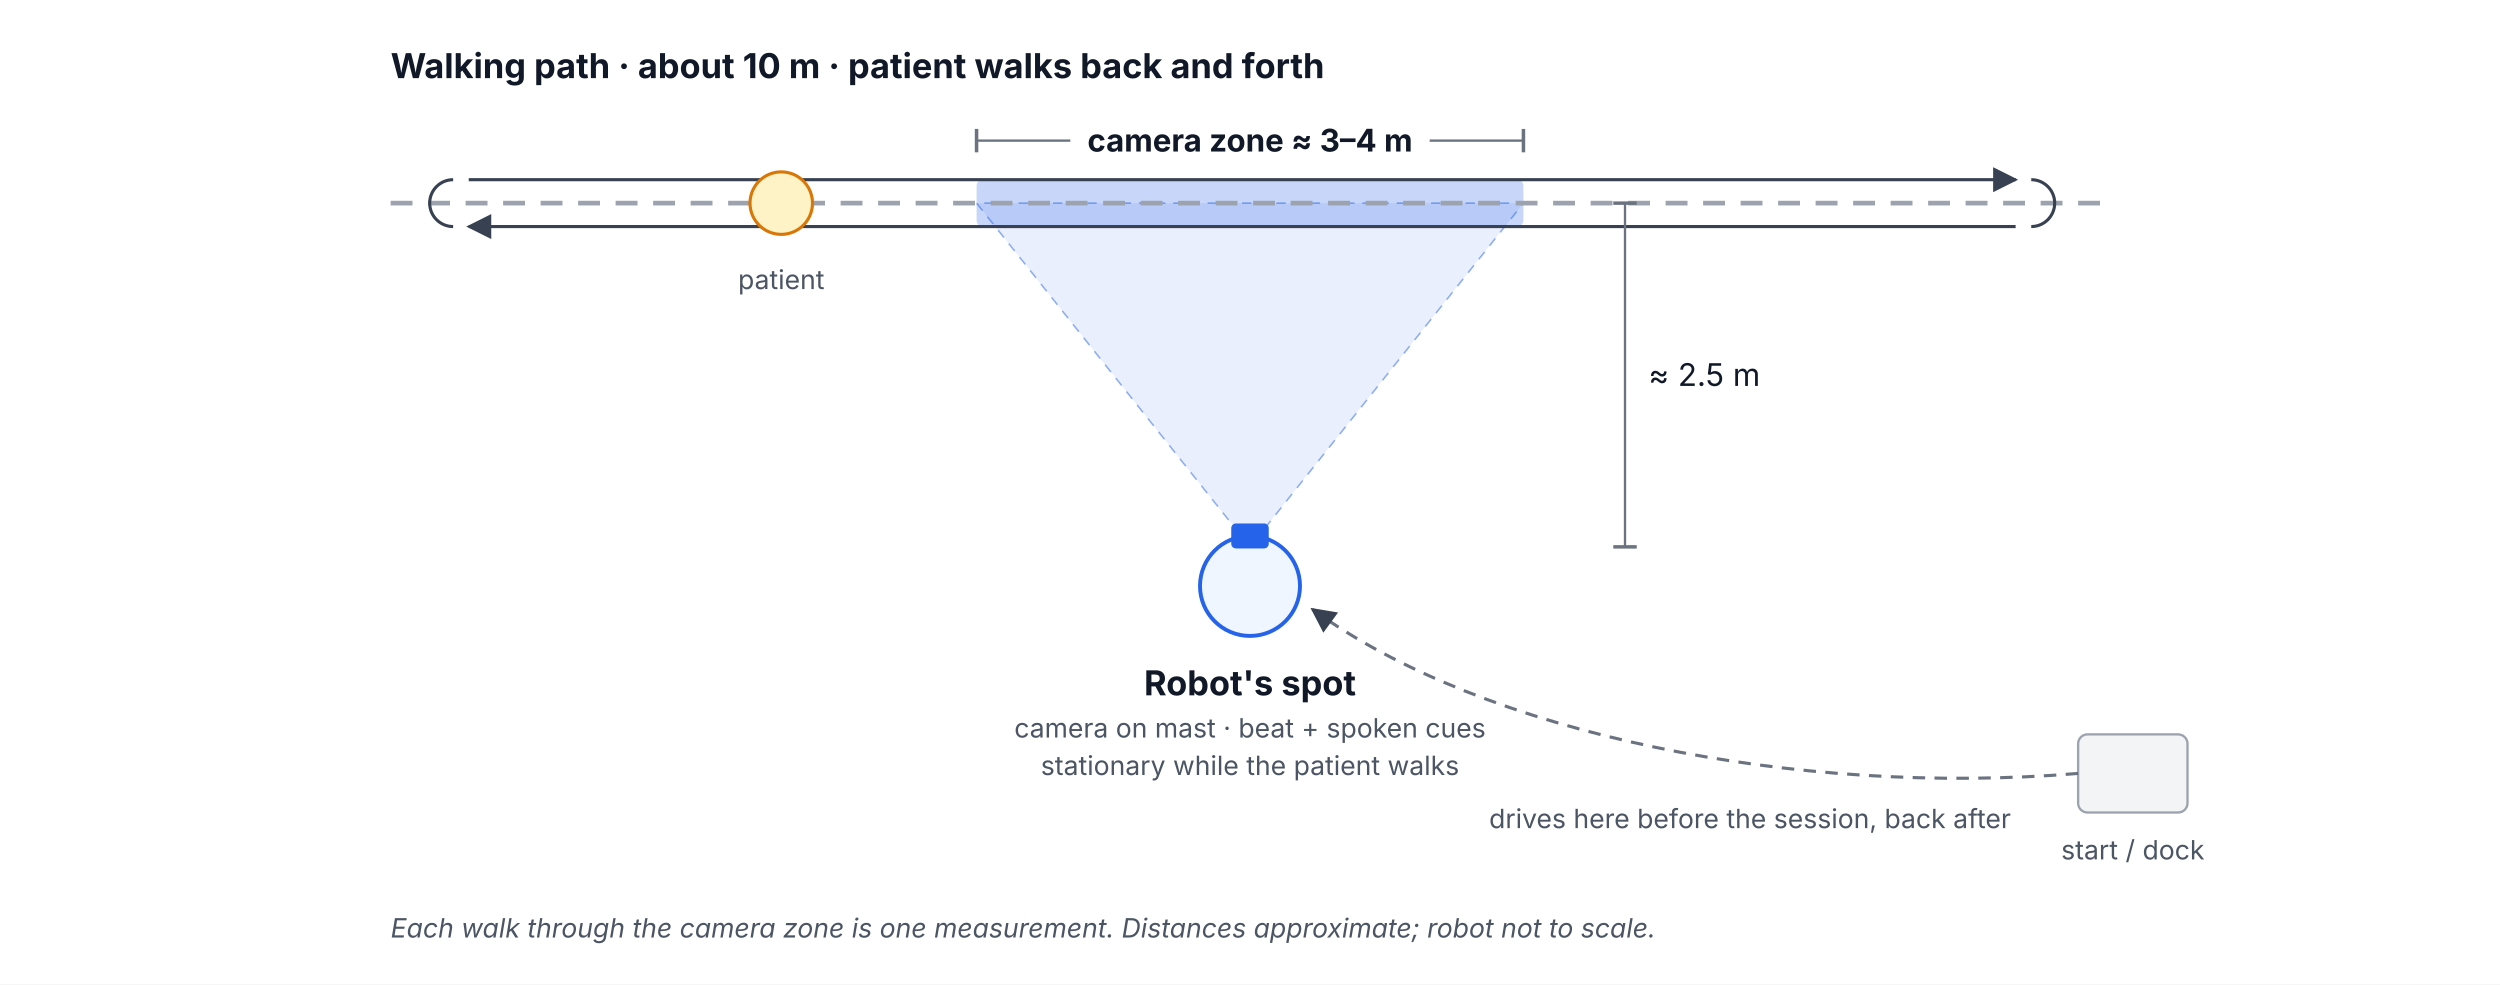
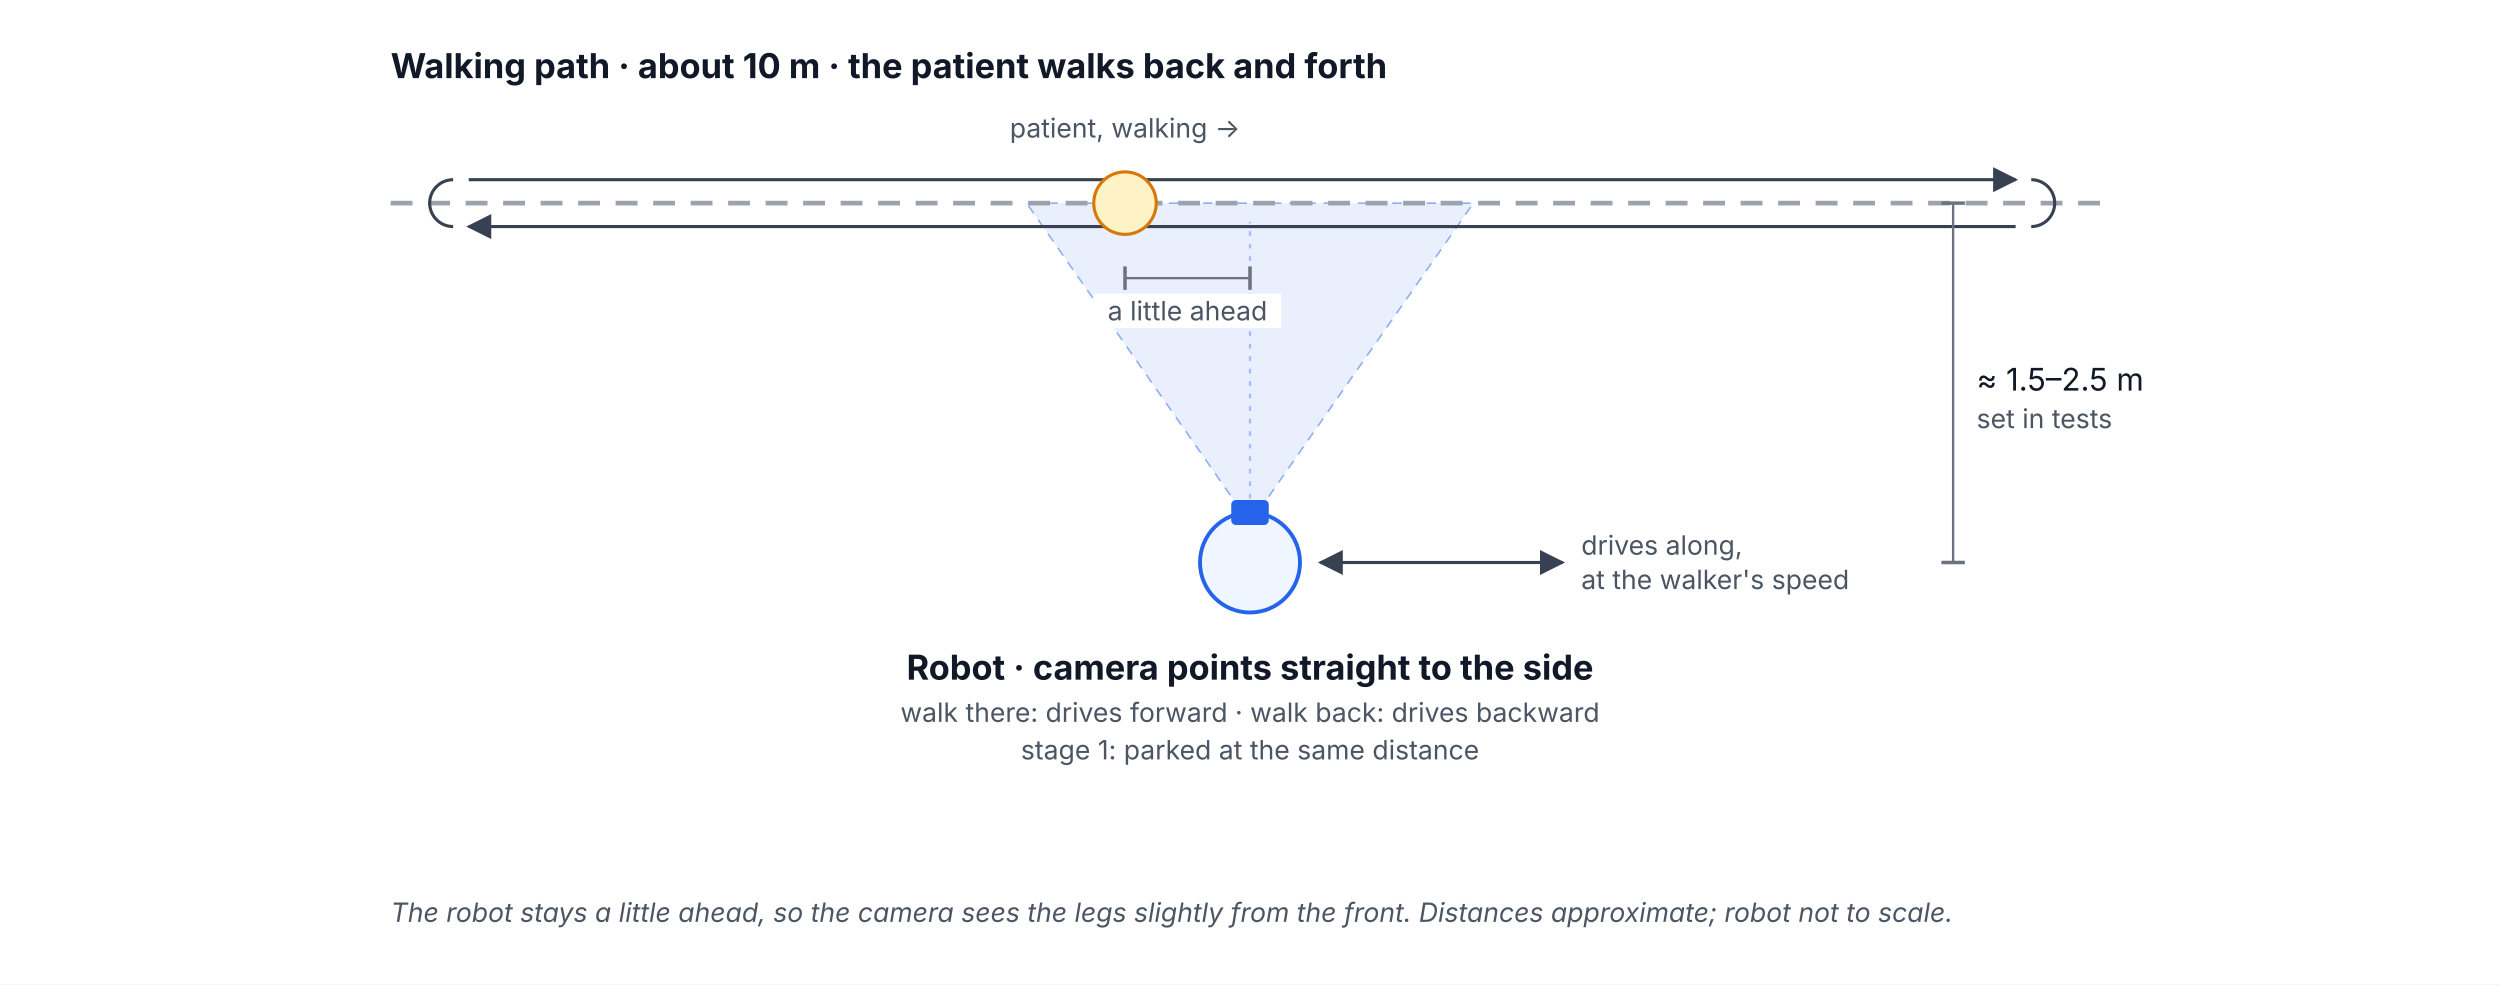
<svg xmlns="http://www.w3.org/2000/svg" viewBox="0 90 1600 630" width="1600" height="630" font-family="Inter, Helvetica, Arial, sans-serif">
  <defs>
    <marker id="arrow" viewBox="0 0 10 10" refX="9" refY="5" markerWidth="8" markerHeight="8" orient="auto-start-reverse">
      <path d="M0,0 L10,5 L0,10 z" fill="#374151" />
    </marker>
    <marker id="dim" viewBox="0 0 10 10" refX="5" refY="5" markerWidth="10" markerHeight="10" orient="auto">
      <path d="M5,0 L5,10" stroke="#6b7280" stroke-width="1.5" />
    </marker>
    <style>
      .t { font-size: 20px; fill: #111827; }
      .b { font-size: 22px; font-weight: 700; fill: #111827; }
      .s { font-size: 17px; fill: #4b5563; }
      .dimline { stroke: #6b7280; stroke-width: 1.5; }
    </style>
  </defs>
  <rect y="90" width="1600" height="630" fill="#ffffff" />
-   <polygon points="800,440 625,220 975,220" fill="#2563eb" fill-opacity="0.10" stroke="#2563eb" stroke-opacity="0.5" stroke-dasharray="6 5" />
-   <rect x="625" y="205" width="350" height="30" rx="4" fill="#2563eb" fill-opacity="0.25" />
+   <polygon points="800,425 657,220 943,220" fill="#2563eb" fill-opacity="0.10" stroke="#2563eb" stroke-opacity="0.5" stroke-dasharray="6 5" />
+   <line x1="800" y1="425" x2="800" y2="232" stroke="#2563eb" stroke-opacity="0.35" stroke-width="1.5" stroke-dasharray="3 5" />
  <line x1="250" y1="220" x2="1350" y2="220" stroke="#9ca3af" stroke-width="3" stroke-dasharray="14 10" />
  <path d="M300,205 L1290,205" stroke="#374151" stroke-width="2" fill="none" marker-end="url(#arrow)" />
  <path d="M1290,235 L300,235" stroke="#374151" stroke-width="2" fill="none" marker-end="url(#arrow)" />
  <path d="M1300,205 A15,15 0 0 1 1300,235" stroke="#374151" stroke-width="2" fill="none" />
  <path d="M290,235 A15,15 0 0 1 290,205" stroke="#374151" stroke-width="2" fill="none" />
-   <text class="b" x="250" y="140">Walking path · about 10 m · patient walks back and forth</text>
-   <circle cx="500" cy="220" r="20" fill="#fef3c7" stroke="#d97706" stroke-width="2" />
-   <text class="s" x="500" y="275" text-anchor="middle">patient</text>
-   <line class="dimline" x1="625" y1="180" x2="975" y2="180" marker-start="url(#dim)" marker-end="url(#dim)" />
-   <rect x="685" y="168" width="230" height="24" fill="#ffffff" />
-   <text class="t" x="800" y="187" text-anchor="middle" font-weight="700" fill="#1d4ed8">camera zone ≈ 3–4 m</text>
-   <line class="dimline" x1="1040" y1="220" x2="1040" y2="440" marker-start="url(#dim)" marker-end="url(#dim)" />
-   <text class="t" x="1055" y="337">≈ 2.5 m</text>
-   <circle cx="800" cy="465" r="32" fill="#eff6ff" stroke="#2563eb" stroke-width="2.5" />
-   <rect x="788" y="425" width="24" height="16" rx="3" fill="#2563eb" />
-   <text class="b" x="800" y="535" text-anchor="middle">Robot's spot</text>
-   <text class="s" x="800" y="562" text-anchor="middle">camera on mast · beat + spoken cues</text>
-   <text class="s" x="800" y="586" text-anchor="middle">stationary while the patient walks</text>
-   <rect x="1330" y="560" width="70" height="50" rx="6" fill="#f3f4f6" stroke="#9ca3af" stroke-width="1.5" />
-   <text class="s" x="1365" y="640" text-anchor="middle">start / dock</text>
-   <path d="M1330,585 C1150,600 950,560 840,480" stroke="#6b7280" stroke-width="2" stroke-dasharray="8 6" fill="none" marker-end="url(#arrow)" />
-   <text class="s" x="1120" y="620" text-anchor="middle">drives here before the session, back after</text>
-   <text class="s" x="250" y="690" font-style="italic">Each walk through the camera zone is one measurement. Distances approximate; robot not to scale.</text>
+   <text class="b" x="250" y="140">Walking path · about 10 m · the patient walks back and forth</text>
+   <circle cx="720" cy="220" r="20" fill="#fef3c7" stroke="#d97706" stroke-width="2" />
+   <text class="s" x="720" y="178" text-anchor="middle">patient, walking →</text>
+   <line class="dimline" x1="720" y1="268" x2="800" y2="268" marker-start="url(#dim)" marker-end="url(#dim)" />
+   <rect x="700" y="278" width="120" height="22" fill="#ffffff" />
+   <text class="s" x="760" y="295" text-anchor="middle">a little ahead</text>
+   <line class="dimline" x1="1250" y1="220" x2="1250" y2="450" marker-start="url(#dim)" marker-end="url(#dim)" />
+   <text class="t" x="1265" y="340">≈ 1.5–2.5 m</text>
+   <text class="s" x="1265" y="364">set in tests</text>
+   <circle cx="800" cy="450" r="32" fill="#eff6ff" stroke="#2563eb" stroke-width="2.5" />
+   <rect x="788" y="410" width="24" height="16" rx="3" fill="#2563eb" />
+   <path d="M845,450 L1000,450" stroke="#374151" stroke-width="2" fill="none" marker-start="url(#arrow)" marker-end="url(#arrow)" />
+   <text class="s" x="1012" y="445">drives along,</text>
+   <text class="s" x="1012" y="467">at the walker's speed</text>
+   <text class="b" x="800" y="525" text-anchor="middle">Robot · camera points straight to the side</text>
+   <text class="s" x="800" y="552" text-anchor="middle">walk there: drives forward · walk back: drives backward</text>
+   <text class="s" x="800" y="576" text-anchor="middle">stage 1: parked at the same distance</text>
+   <text class="s" x="250" y="680" font-style="italic">The robot stays a little ahead, so the camera sees the legs slightly from the front. Distances approximate; robot not to scale.</text>
</svg>
